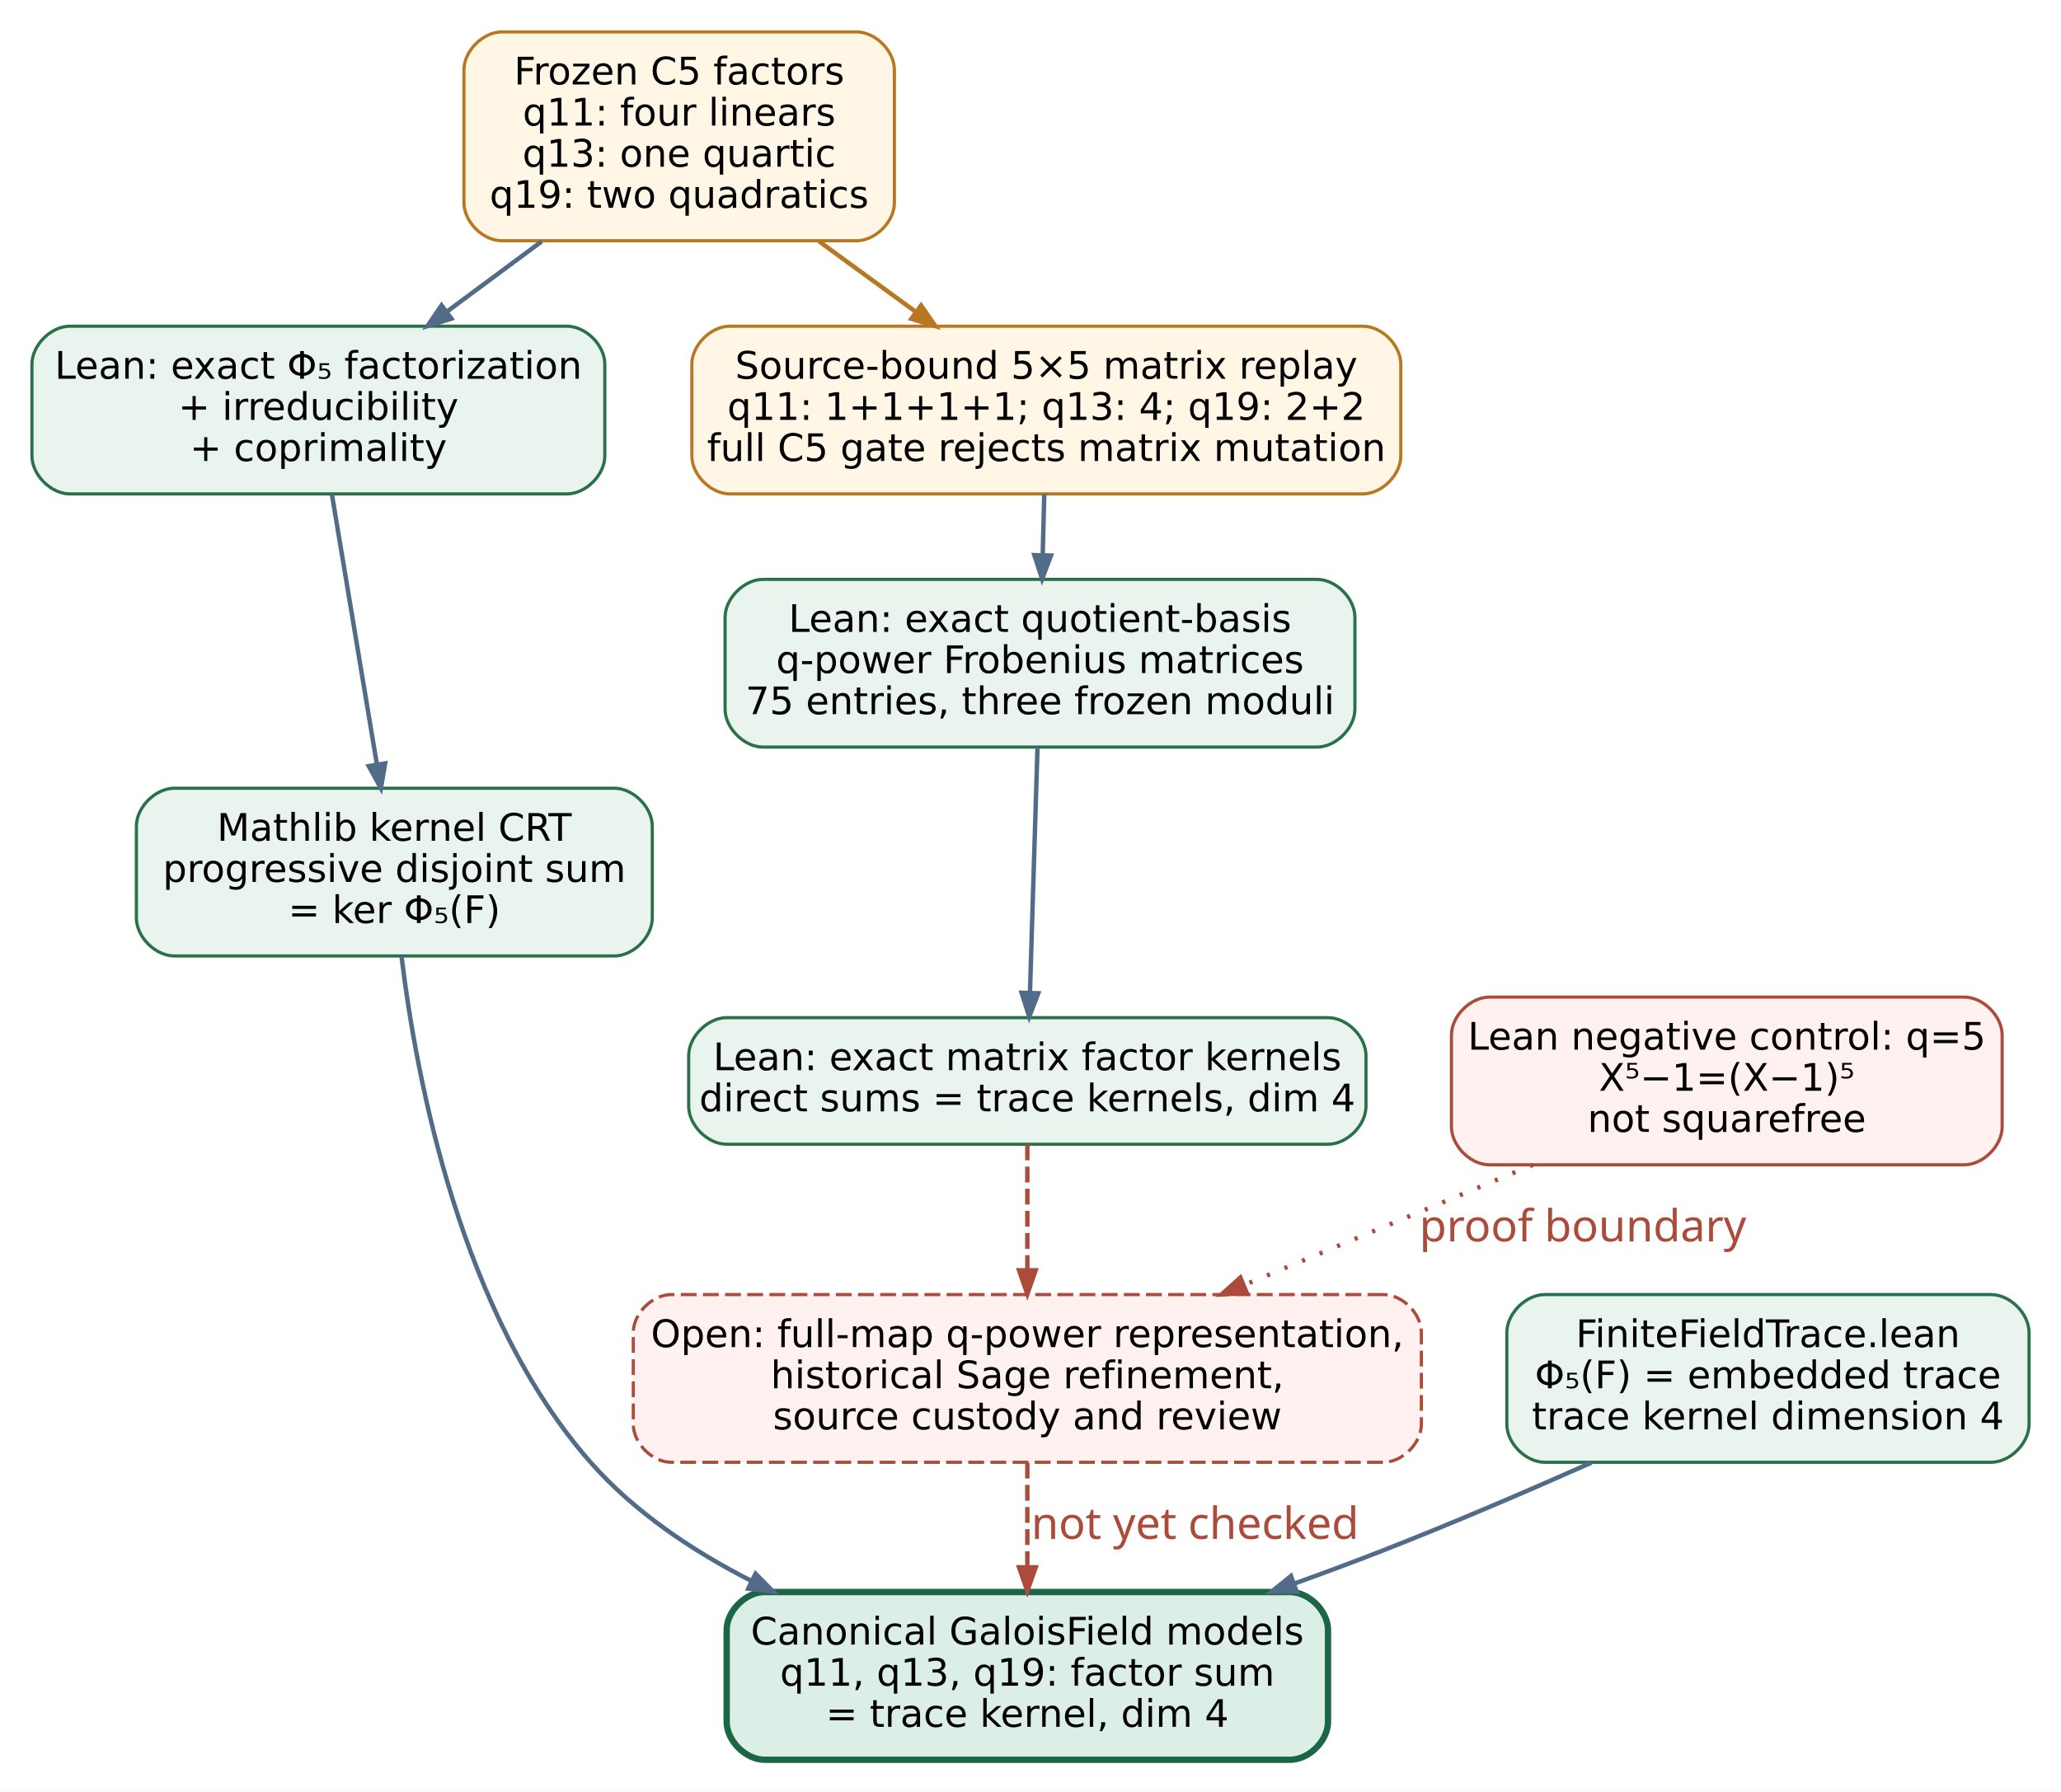
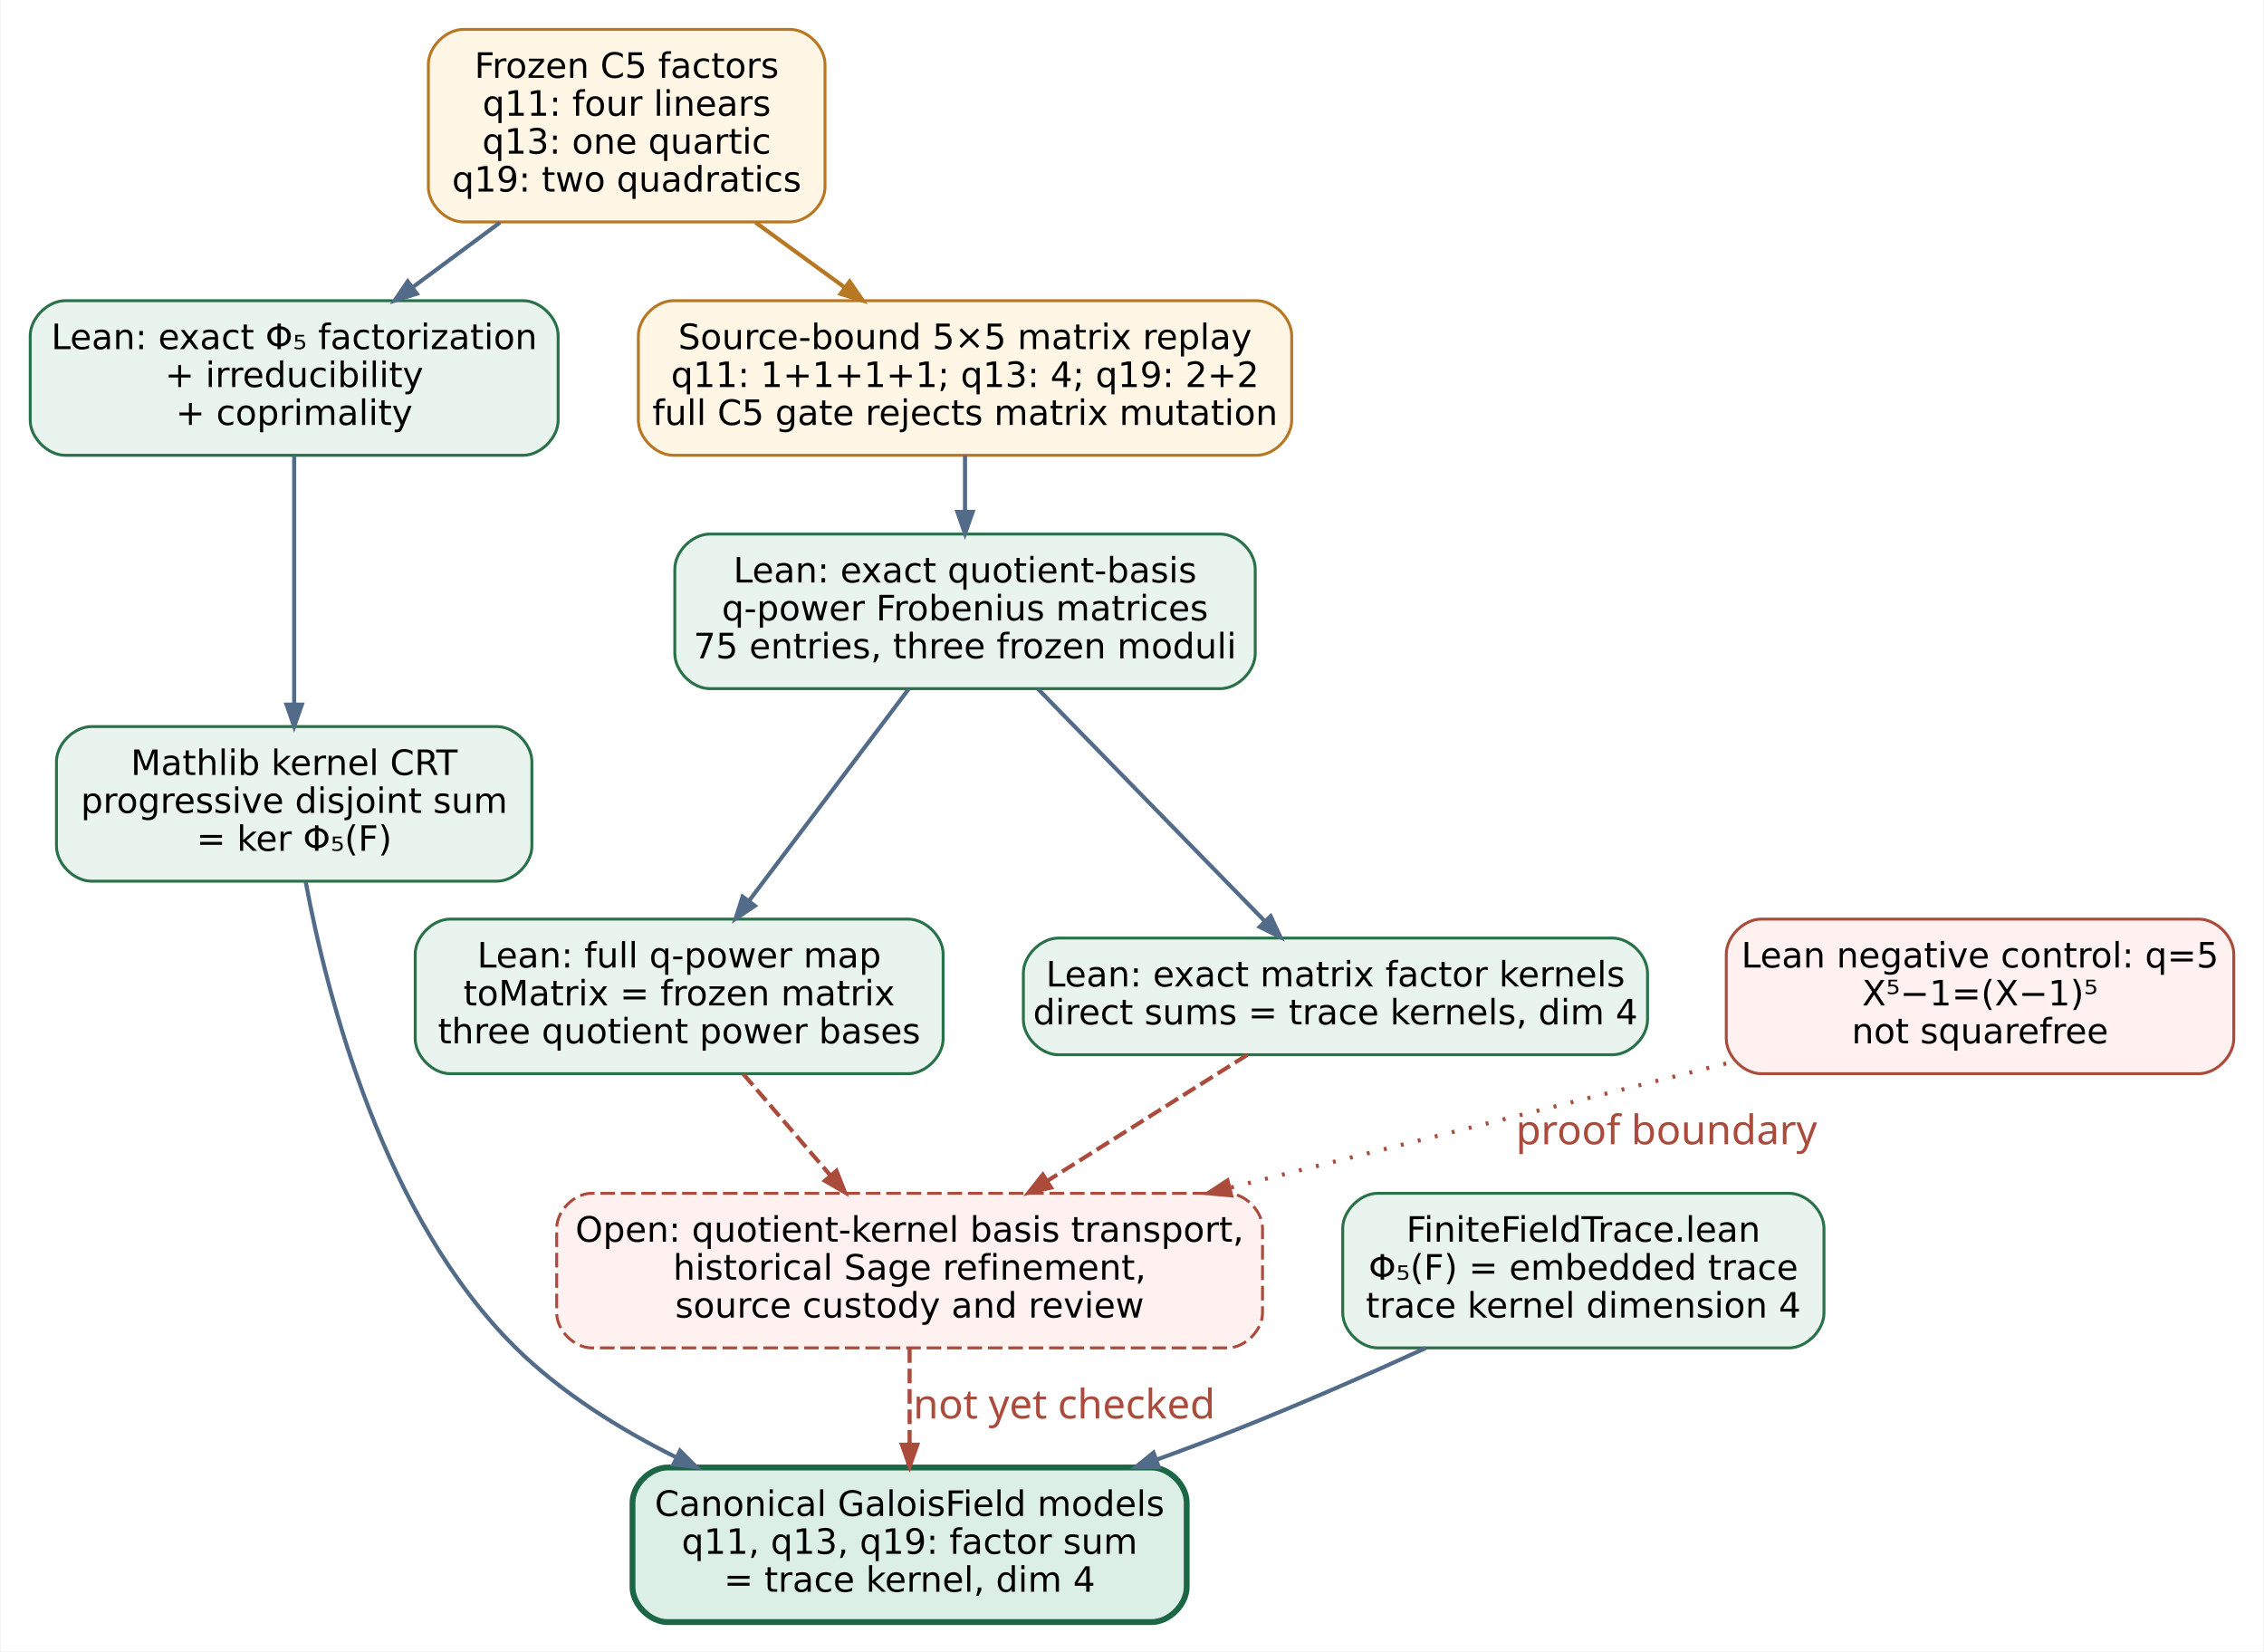
- <svg xmlns="http://www.w3.org/2000/svg" width="651pt" height="566pt" viewBox="0.00 0.00 651.16 566.16">
+ <svg xmlns="http://www.w3.org/2000/svg" width="776pt" height="566pt" viewBox="0.00 0.00 775.66 566.16">
  <g id="graph0" class="graph" transform="scale(1 1) rotate(0) translate(10.08 556.08)">
-     <polygon fill="white" stroke="transparent" points="-10.08,10.08 -10.08,-556.08 641.08,-556.08 641.08,10.08 -10.08,10.08" />
+     <polygon fill="white" stroke="transparent" points="-10.08,10.08 -10.08,-556.08 765.58,-556.08 765.58,10.08 -10.08,10.08" />
    <g id="node1" class="node">
      <path fill="#fff6e5" stroke="#b87823" d="M260.5,-546C260.5,-546 148.5,-546 148.5,-546 142.5,-546 136.5,-540 136.5,-534 136.5,-534 136.5,-492 136.5,-492 136.5,-486 142.5,-480 148.5,-480 148.5,-480 260.5,-480 260.5,-480 266.5,-480 272.5,-486 272.5,-492 272.5,-492 272.5,-534 272.5,-534 272.5,-540 266.5,-546 260.5,-546" />
      <text text-anchor="middle" x="204.5" y="-529.4" font-family="DejaVu Sans" font-size="12.00">Frozen C5 factors</text>
      <text text-anchor="middle" x="204.5" y="-516.4" font-family="DejaVu Sans" font-size="12.00">q11: four linears</text>
      <text text-anchor="middle" x="204.5" y="-503.4" font-family="DejaVu Sans" font-size="12.00">q13: one quartic</text>
      <text text-anchor="middle" x="204.5" y="-490.4" font-family="DejaVu Sans" font-size="12.00">q19: two quadratics</text>
    </g>
    <g id="node2" class="node">
      <path fill="#eaf4ee" stroke="#297148" d="M169,-453C169,-453 12,-453 12,-453 6,-453 0,-447 0,-441 0,-441 0,-412 0,-412 0,-406 6,-400 12,-400 12,-400 169,-400 169,-400 175,-400 181,-406 181,-412 181,-412 181,-441 181,-441 181,-447 175,-453 169,-453" />
      <text text-anchor="middle" x="90.5" y="-436.4" font-family="DejaVu Sans" font-size="12.00">Lean: exact Φ₅ factorization</text>
      <text text-anchor="middle" x="90.5" y="-423.4" font-family="DejaVu Sans" font-size="12.00">+ irreducibility</text>
      <text text-anchor="middle" x="90.5" y="-410.4" font-family="DejaVu Sans" font-size="12.00">+ coprimality</text>
    </g>
    <g id="edge1" class="edge">
      <path fill="none" stroke="#526b88" stroke-width="1.4" d="M161.08,-479.81C151.27,-472.54 140.89,-464.85 131.2,-457.67" />
      <polygon fill="#526b88" stroke="#526b88" stroke-width="1.4" points="132.54,-455.39 124.95,-453.03 129.41,-459.61 132.54,-455.39" />
    </g>
    <g id="node6" class="node">
      <path fill="#fff6e5" stroke="#b87823" d="M420.5,-453C420.5,-453 220.5,-453 220.5,-453 214.5,-453 208.5,-447 208.5,-441 208.5,-441 208.5,-412 208.5,-412 208.5,-406 214.5,-400 220.5,-400 220.5,-400 420.5,-400 420.5,-400 426.5,-400 432.5,-406 432.5,-412 432.5,-412 432.5,-441 432.5,-441 432.5,-447 426.5,-453 420.5,-453" />
      <text text-anchor="middle" x="320.5" y="-436.4" font-family="DejaVu Sans" font-size="12.00">Source-bound 5×5 matrix replay</text>
      <text text-anchor="middle" x="320.5" y="-423.4" font-family="DejaVu Sans" font-size="12.00">q11: 1+1+1+1; q13: 4; q19: 2+2</text>
      <text text-anchor="middle" x="320.5" y="-410.4" font-family="DejaVu Sans" font-size="12.00">full C5 gate rejects matrix mutation</text>
    </g>
    <g id="edge5" class="edge">
      <path fill="none" stroke="#b87823" stroke-width="1.4" d="M248.69,-479.81C258.76,-472.47 269.42,-464.71 279.36,-457.46" />
      <polygon fill="#b87823" stroke="#b87823" stroke-width="1.4" points="280.93,-459.57 285.45,-453.03 277.84,-455.33 280.93,-459.57" />
    </g>
    <g id="node3" class="node">
-       <path fill="#eaf4ee" stroke="#297148" d="M184,-307C184,-307 45,-307 45,-307 39,-307 33,-301 33,-295 33,-295 33,-266 33,-266 33,-260 39,-254 45,-254 45,-254 184,-254 184,-254 190,-254 196,-260 196,-266 196,-266 196,-295 196,-295 196,-301 190,-307 184,-307" />
-       <text text-anchor="middle" x="114.5" y="-290.4" font-family="DejaVu Sans" font-size="12.00">Mathlib kernel CRT</text>
-       <text text-anchor="middle" x="114.5" y="-277.4" font-family="DejaVu Sans" font-size="12.00">progressive disjoint sum</text>
-       <text text-anchor="middle" x="114.5" y="-264.4" font-family="DejaVu Sans" font-size="12.00">= ker Φ₅(F)</text>
+       <path fill="#eaf4ee" stroke="#297148" d="M160,-307C160,-307 21,-307 21,-307 15,-307 9,-301 9,-295 9,-295 9,-266 9,-266 9,-260 15,-254 21,-254 21,-254 160,-254 160,-254 166,-254 172,-260 172,-266 172,-266 172,-295 172,-295 172,-301 166,-307 160,-307" />
+       <text text-anchor="middle" x="90.5" y="-290.4" font-family="DejaVu Sans" font-size="12.00">Mathlib kernel CRT</text>
+       <text text-anchor="middle" x="90.5" y="-277.4" font-family="DejaVu Sans" font-size="12.00">progressive disjoint sum</text>
+       <text text-anchor="middle" x="90.5" y="-264.4" font-family="DejaVu Sans" font-size="12.00">= ker Φ₅(F)</text>
    </g>
    <g id="edge2" class="edge">
-       <path fill="none" stroke="#526b88" stroke-width="1.4" d="M94.79,-399.76C98.75,-376 104.65,-340.6 108.96,-314.72" />
-       <polygon fill="#526b88" stroke="#526b88" stroke-width="1.4" points="111.6,-314.85 110.25,-307.02 106.42,-313.99 111.6,-314.85" />
+       <path fill="none" stroke="#526b88" stroke-width="1.4" d="M90.5,-399.76C90.5,-376 90.5,-340.6 90.5,-314.72" />
+       <polygon fill="#526b88" stroke="#526b88" stroke-width="1.4" points="93.13,-314.52 90.5,-307.02 87.88,-314.52 93.13,-314.52" />
    </g>
    <g id="node5" class="node">
-       <path fill="#dcefe7" stroke="#1b6644" stroke-width="2" d="M397.5,-53C397.5,-53 231.5,-53 231.5,-53 225.5,-53 219.5,-47 219.5,-41 219.5,-41 219.5,-12 219.5,-12 219.5,-6 225.5,0 231.5,0 231.5,0 397.5,0 397.5,0 403.5,0 409.5,-6 409.5,-12 409.5,-12 409.5,-41 409.5,-41 409.5,-47 403.5,-53 397.5,-53" />
-       <text text-anchor="middle" x="314.5" y="-36.4" font-family="DejaVu Sans" font-size="12.00">Canonical GaloisField models</text>
-       <text text-anchor="middle" x="314.5" y="-23.4" font-family="DejaVu Sans" font-size="12.00">q11, q13, q19: factor sum</text>
-       <text text-anchor="middle" x="314.5" y="-10.4" font-family="DejaVu Sans" font-size="12.00">= trace kernel, dim 4</text>
+       <path fill="#dcefe7" stroke="#1b6644" stroke-width="2" d="M384.5,-53C384.5,-53 218.5,-53 218.5,-53 212.5,-53 206.5,-47 206.5,-41 206.5,-41 206.5,-12 206.5,-12 206.5,-6 212.5,0 218.5,0 218.5,0 384.5,0 384.5,0 390.5,0 396.5,-6 396.5,-12 396.5,-12 396.5,-41 396.5,-41 396.5,-47 390.5,-53 384.5,-53" />
+       <text text-anchor="middle" x="301.5" y="-36.4" font-family="DejaVu Sans" font-size="12.00">Canonical GaloisField models</text>
+       <text text-anchor="middle" x="301.5" y="-23.4" font-family="DejaVu Sans" font-size="12.00">q11, q13, q19: factor sum</text>
+       <text text-anchor="middle" x="301.5" y="-10.4" font-family="DejaVu Sans" font-size="12.00">= trace kernel, dim 4</text>
    </g>
    <g id="edge3" class="edge">
-       <path fill="none" stroke="#526b88" stroke-width="1.4" d="M116.77,-253.91C121.47,-214.98 135.54,-140.5 176.5,-94 190.28,-78.36 208.55,-66.06 227.28,-56.53" />
-       <polygon fill="#526b88" stroke="#526b88" stroke-width="1.4" points="228.62,-58.8 234.2,-53.14 226.31,-54.08 228.62,-58.8" />
+       <path fill="none" stroke="#526b88" stroke-width="1.4" d="M94.45,-253.76C101.8,-214.29 121.14,-138.71 166.5,-94 182.06,-78.66 201.87,-66.25 221.48,-56.48" />
+       <polygon fill="#526b88" stroke="#526b88" stroke-width="1.4" points="222.79,-58.76 228.4,-53.14 220.51,-54.04 222.79,-58.76" />
    </g>
    <g id="node4" class="node">
-       <path fill="#eaf4ee" stroke="#297148" d="M619,-147C619,-147 478,-147 478,-147 472,-147 466,-141 466,-135 466,-135 466,-106 466,-106 466,-100 472,-94 478,-94 478,-94 619,-94 619,-94 625,-94 631,-100 631,-106 631,-106 631,-135 631,-135 631,-141 625,-147 619,-147" />
-       <text text-anchor="middle" x="548.5" y="-130.4" font-family="DejaVu Sans" font-size="12.00">FiniteFieldTrace.lean</text>
-       <text text-anchor="middle" x="548.5" y="-117.4" font-family="DejaVu Sans" font-size="12.00">Φ₅(F) = embedded trace</text>
-       <text text-anchor="middle" x="548.5" y="-104.4" font-family="DejaVu Sans" font-size="12.00">trace kernel dimension 4</text>
+       <path fill="#eaf4ee" stroke="#297148" d="M603,-147C603,-147 462,-147 462,-147 456,-147 450,-141 450,-135 450,-135 450,-106 450,-106 450,-100 456,-94 462,-94 462,-94 603,-94 603,-94 609,-94 615,-100 615,-106 615,-106 615,-135 615,-135 615,-141 609,-147 603,-147" />
+       <text text-anchor="middle" x="532.5" y="-130.4" font-family="DejaVu Sans" font-size="12.00">FiniteFieldTrace.lean</text>
+       <text text-anchor="middle" x="532.5" y="-117.4" font-family="DejaVu Sans" font-size="12.00">Φ₅(F) = embedded trace</text>
+       <text text-anchor="middle" x="532.5" y="-104.4" font-family="DejaVu Sans" font-size="12.00">trace kernel dimension 4</text>
    </g>
    <g id="edge4" class="edge">
-       <path fill="none" stroke="#526b88" stroke-width="1.4" d="M492.72,-93.89C472.07,-84.71 448.37,-74.54 426.5,-66 417.57,-62.51 408.18,-59.02 398.79,-55.64" />
-       <polygon fill="#526b88" stroke="#526b88" stroke-width="1.4" points="399.57,-53.13 391.62,-53.08 397.8,-58.07 399.57,-53.13" />
+       <path fill="none" stroke="#526b88" stroke-width="1.4" d="M478.44,-93.94C458.24,-84.72 434.98,-74.5 413.5,-66 404.66,-62.5 395.37,-59.01 386.06,-55.64" />
+       <polygon fill="#526b88" stroke="#526b88" stroke-width="1.4" points="386.9,-53.16 378.96,-53.09 385.13,-58.1 386.9,-53.16" />
    </g>
    <g id="node7" class="node">
-       <path fill="#eaf4ee" stroke="#297148" d="M406,-373C406,-373 231,-373 231,-373 225,-373 219,-367 219,-361 219,-361 219,-332 219,-332 219,-326 225,-320 231,-320 231,-320 406,-320 406,-320 412,-320 418,-326 418,-332 418,-332 418,-361 418,-361 418,-367 412,-373 406,-373" />
-       <text text-anchor="middle" x="318.5" y="-356.4" font-family="DejaVu Sans" font-size="12.00">Lean: exact quotient-basis</text>
-       <text text-anchor="middle" x="318.5" y="-343.4" font-family="DejaVu Sans" font-size="12.00">q-power Frobenius matrices</text>
-       <text text-anchor="middle" x="318.5" y="-330.4" font-family="DejaVu Sans" font-size="12.00">75 entries, three frozen moduli</text>
+       <path fill="#eaf4ee" stroke="#297148" d="M408,-373C408,-373 233,-373 233,-373 227,-373 221,-367 221,-361 221,-361 221,-332 221,-332 221,-326 227,-320 233,-320 233,-320 408,-320 408,-320 414,-320 420,-326 420,-332 420,-332 420,-361 420,-361 420,-367 414,-373 408,-373" />
+       <text text-anchor="middle" x="320.5" y="-356.4" font-family="DejaVu Sans" font-size="12.00">Lean: exact quotient-basis</text>
+       <text text-anchor="middle" x="320.5" y="-343.4" font-family="DejaVu Sans" font-size="12.00">q-power Frobenius matrices</text>
+       <text text-anchor="middle" x="320.5" y="-330.4" font-family="DejaVu Sans" font-size="12.00">75 entries, three frozen moduli</text>
    </g>
    <g id="edge6" class="edge">
-       <path fill="none" stroke="#526b88" stroke-width="1.4" d="M319.85,-399.96C319.69,-393.9 319.52,-387.34 319.36,-380.99" />
-       <polygon fill="#526b88" stroke="#526b88" stroke-width="1.4" points="321.97,-380.53 319.16,-373.1 316.72,-380.66 321.97,-380.53" />
+       <path fill="none" stroke="#526b88" stroke-width="1.4" d="M320.5,-399.96C320.5,-393.9 320.5,-387.34 320.5,-380.99" />
+       <polygon fill="#526b88" stroke="#526b88" stroke-width="1.4" points="323.13,-380.6 320.5,-373.1 317.88,-380.6 323.13,-380.6" />
    </g>
    <g id="node8" class="node">
-       <path fill="#eaf4ee" stroke="#297148" d="M409.5,-234.5C409.5,-234.5 219.5,-234.5 219.5,-234.5 213.5,-234.5 207.5,-228.5 207.5,-222.5 207.5,-222.5 207.5,-206.5 207.5,-206.5 207.5,-200.5 213.5,-194.5 219.5,-194.5 219.5,-194.5 409.5,-194.5 409.5,-194.5 415.5,-194.5 421.5,-200.5 421.5,-206.5 421.5,-206.5 421.5,-222.5 421.5,-222.5 421.5,-228.5 415.5,-234.5 409.5,-234.5" />
-       <text text-anchor="middle" x="314.5" y="-217.9" font-family="DejaVu Sans" font-size="12.00">Lean: exact matrix factor kernels</text>
-       <text text-anchor="middle" x="314.5" y="-204.9" font-family="DejaVu Sans" font-size="12.00">direct sums = trace kernels, dim 4</text>
+       <path fill="#eaf4ee" stroke="#297148" d="M301,-241C301,-241 144,-241 144,-241 138,-241 132,-235 132,-229 132,-229 132,-200 132,-200 132,-194 138,-188 144,-188 144,-188 301,-188 301,-188 307,-188 313,-194 313,-200 313,-200 313,-229 313,-229 313,-235 307,-241 301,-241" />
+       <text text-anchor="middle" x="222.5" y="-224.4" font-family="DejaVu Sans" font-size="12.00">Lean: full q-power map</text>
+       <text text-anchor="middle" x="222.5" y="-211.4" font-family="DejaVu Sans" font-size="12.00">toMatrix = frozen matrix</text>
+       <text text-anchor="middle" x="222.5" y="-198.4" font-family="DejaVu Sans" font-size="12.00">three quotient power bases</text>
    </g>
    <g id="edge7" class="edge">
-       <path fill="none" stroke="#526b88" stroke-width="1.4" d="M317.71,-319.82C317.02,-297.44 316.03,-265.12 315.33,-242.39" />
-       <polygon fill="#526b88" stroke="#526b88" stroke-width="1.4" points="317.95,-242.2 315.09,-234.79 312.7,-242.37 317.95,-242.2" />
+       <path fill="none" stroke="#526b88" stroke-width="1.4" d="M301.14,-319.82C285.43,-298.98 263.22,-269.52 246.41,-247.22" />
+       <polygon fill="#526b88" stroke="#526b88" stroke-width="1.4" points="248.43,-245.54 241.82,-241.13 244.24,-248.7 248.43,-245.54" />
+     </g>
+     <g id="node9" class="node">
+       <path fill="#eaf4ee" stroke="#297148" d="M542.5,-234.5C542.5,-234.5 352.5,-234.5 352.5,-234.5 346.5,-234.5 340.5,-228.5 340.5,-222.5 340.5,-222.5 340.5,-206.5 340.5,-206.5 340.5,-200.5 346.5,-194.5 352.5,-194.5 352.5,-194.5 542.5,-194.5 542.5,-194.5 548.5,-194.5 554.5,-200.5 554.5,-206.5 554.5,-206.5 554.5,-222.5 554.5,-222.5 554.5,-228.5 548.5,-234.5 542.5,-234.5" />
+       <text text-anchor="middle" x="447.5" y="-217.9" font-family="DejaVu Sans" font-size="12.00">Lean: exact matrix factor kernels</text>
+       <text text-anchor="middle" x="447.5" y="-204.9" font-family="DejaVu Sans" font-size="12.00">direct sums = trace kernels, dim 4</text>
+     </g>
+     <g id="edge8" class="edge">
+       <path fill="none" stroke="#526b88" stroke-width="1.4" d="M345.59,-319.82C368.12,-296.76 400.97,-263.13 423.24,-240.34" />
+       <polygon fill="#526b88" stroke="#526b88" stroke-width="1.4" points="425.29,-241.99 428.66,-234.79 421.54,-238.32 425.29,-241.99" />
+     </g>
+     <g id="node11" class="node">
+       <path fill="#fff1ef" stroke="#aa4b3c" stroke-dasharray="5,2" d="M410.5,-147C410.5,-147 192.5,-147 192.5,-147 186.5,-147 180.5,-141 180.5,-135 180.5,-135 180.5,-106 180.5,-106 180.5,-100 186.5,-94 192.5,-94 192.5,-94 410.5,-94 410.5,-94 416.5,-94 422.5,-100 422.5,-106 422.5,-106 422.5,-135 422.5,-135 422.5,-141 416.5,-147 410.5,-147" />
+       <text text-anchor="middle" x="301.5" y="-130.4" font-family="DejaVu Sans" font-size="12.00">Open: quotient-kernel basis transport,</text>
+       <text text-anchor="middle" x="301.5" y="-117.4" font-family="DejaVu Sans" font-size="12.00">historical Sage refinement,</text>
+       <text text-anchor="middle" x="301.5" y="-104.4" font-family="DejaVu Sans" font-size="12.00">source custody and review</text>
+     </g>
+     <g id="edge9" class="edge">
+       <path fill="none" stroke="#aa4b3c" stroke-width="1.4" stroke-dasharray="5,2" d="M244.51,-187.87C253.76,-177.1 264.62,-164.45 274.36,-153.11" />
+       <polygon fill="#aa4b3c" stroke="#aa4b3c" stroke-width="1.4" points="276.44,-154.71 279.34,-147.31 272.46,-151.29 276.44,-154.71" />
+     </g>
+     <g id="edge10" class="edge">
+       <path fill="none" stroke="#aa4b3c" stroke-width="1.4" stroke-dasharray="5,2" d="M417.25,-194.44C397.48,-181.98 371.26,-165.46 348.78,-151.29" />
+       <polygon fill="#aa4b3c" stroke="#aa4b3c" stroke-width="1.4" points="349.98,-148.95 342.24,-147.17 347.18,-153.39 349.98,-148.95" />
    </g>
    <g id="node10" class="node">
-       <path fill="#fff1ef" stroke="#aa4b3c" stroke-dasharray="5,2" d="M427,-147C427,-147 202,-147 202,-147 196,-147 190,-141 190,-135 190,-135 190,-106 190,-106 190,-100 196,-94 202,-94 202,-94 427,-94 427,-94 433,-94 439,-100 439,-106 439,-106 439,-135 439,-135 439,-141 433,-147 427,-147" />
-       <text text-anchor="middle" x="314.5" y="-130.4" font-family="DejaVu Sans" font-size="12.00">Open: full-map q-power representation,</text>
-       <text text-anchor="middle" x="314.5" y="-117.4" font-family="DejaVu Sans" font-size="12.00">historical Sage refinement,</text>
-       <text text-anchor="middle" x="314.5" y="-104.4" font-family="DejaVu Sans" font-size="12.00">source custody and review</text>
+       <path fill="#fff1ef" stroke="#aa4b3c" d="M743.5,-241C743.5,-241 593.5,-241 593.5,-241 587.5,-241 581.5,-235 581.5,-229 581.5,-229 581.5,-200 581.5,-200 581.5,-194 587.5,-188 593.5,-188 593.5,-188 743.5,-188 743.5,-188 749.5,-188 755.5,-194 755.5,-200 755.5,-200 755.5,-229 755.5,-229 755.5,-235 749.5,-241 743.5,-241" />
+       <text text-anchor="middle" x="668.5" y="-224.4" font-family="DejaVu Sans" font-size="12.00">Lean negative control: q=5</text>
+       <text text-anchor="middle" x="668.5" y="-211.4" font-family="DejaVu Sans" font-size="12.00">X⁵−1=(X−1)⁵</text>
+       <text text-anchor="middle" x="668.5" y="-198.4" font-family="DejaVu Sans" font-size="12.00">not squarefree</text>
    </g>
-     <g id="edge8" class="edge">
-       <path fill="none" stroke="#aa4b3c" stroke-width="1.4" stroke-dasharray="5,2" d="M314.5,-194.44C314.5,-183 314.5,-168.13 314.5,-154.8" />
-       <polygon fill="#aa4b3c" stroke="#aa4b3c" stroke-width="1.4" points="317.13,-154.67 314.5,-147.17 311.88,-154.67 317.13,-154.67" />
+     <g id="edge11" class="edge">
+       <path fill="none" stroke="#aa4b3c" stroke-width="1.4" stroke-dasharray="1,5" d="M581.46,-191.51C576.74,-190.32 572.06,-189.15 567.5,-188 516.12,-175.09 459.15,-160.84 411.15,-148.85" />
+       <polygon fill="#aa4b3c" stroke="#aa4b3c" stroke-width="1.4" points="411.74,-146.29 403.83,-147.02 410.47,-151.39 411.74,-146.29" />
+       <text text-anchor="middle" x="561" y="-163.8" font-family="Times-Roman" font-size="14.00" fill="#aa4b3c">proof boundary</text>
    </g>
-     <g id="node9" class="node">
-       <path fill="#fff1ef" stroke="#aa4b3c" d="M610.5,-241C610.5,-241 460.5,-241 460.5,-241 454.5,-241 448.5,-235 448.5,-229 448.5,-229 448.5,-200 448.5,-200 448.5,-194 454.5,-188 460.5,-188 460.5,-188 610.5,-188 610.5,-188 616.5,-188 622.5,-194 622.5,-200 622.5,-200 622.5,-229 622.5,-229 622.5,-235 616.5,-241 610.5,-241" />
-       <text text-anchor="middle" x="535.5" y="-224.4" font-family="DejaVu Sans" font-size="12.00">Lean negative control: q=5</text>
-       <text text-anchor="middle" x="535.5" y="-211.4" font-family="DejaVu Sans" font-size="12.00">X⁵−1=(X−1)⁵</text>
-       <text text-anchor="middle" x="535.5" y="-198.4" font-family="DejaVu Sans" font-size="12.00">not squarefree</text>
-     </g>
-     <g id="edge9" class="edge">
-       <path fill="none" stroke="#aa4b3c" stroke-width="1.4" stroke-dasharray="1,5" d="M474.23,-188C445.85,-176.18 412.02,-162.1 382.82,-149.94" />
-       <polygon fill="#aa4b3c" stroke="#aa4b3c" stroke-width="1.4" points="383.82,-147.51 375.89,-147.05 381.8,-152.36 383.82,-147.51" />
-       <text text-anchor="middle" x="490" y="-163.8" font-family="Times-Roman" font-size="14.00" fill="#aa4b3c">proof boundary</text>
-     </g>
-     <g id="edge10" class="edge">
-       <path fill="none" stroke="#aa4b3c" stroke-width="1.4" stroke-dasharray="5,2" d="M314.5,-93.87C314.5,-83.69 314.5,-71.84 314.5,-60.99" />
-       <polygon fill="#aa4b3c" stroke="#aa4b3c" stroke-width="1.4" points="317.13,-60.81 314.5,-53.31 311.88,-60.81 317.13,-60.81" />
-       <text text-anchor="middle" x="367.5" y="-69.8" font-family="Times-Roman" font-size="14.00" fill="#aa4b3c">not yet checked</text>
+     <g id="edge12" class="edge">
+       <path fill="none" stroke="#aa4b3c" stroke-width="1.4" stroke-dasharray="5,2" d="M301.5,-93.87C301.5,-83.69 301.5,-71.84 301.5,-60.99" />
+       <polygon fill="#aa4b3c" stroke="#aa4b3c" stroke-width="1.4" points="304.13,-60.81 301.5,-53.31 298.88,-60.81 304.13,-60.81" />
+       <text text-anchor="middle" x="354.5" y="-69.8" font-family="Times-Roman" font-size="14.00" fill="#aa4b3c">not yet checked</text>
    </g>
  </g>
</svg>
